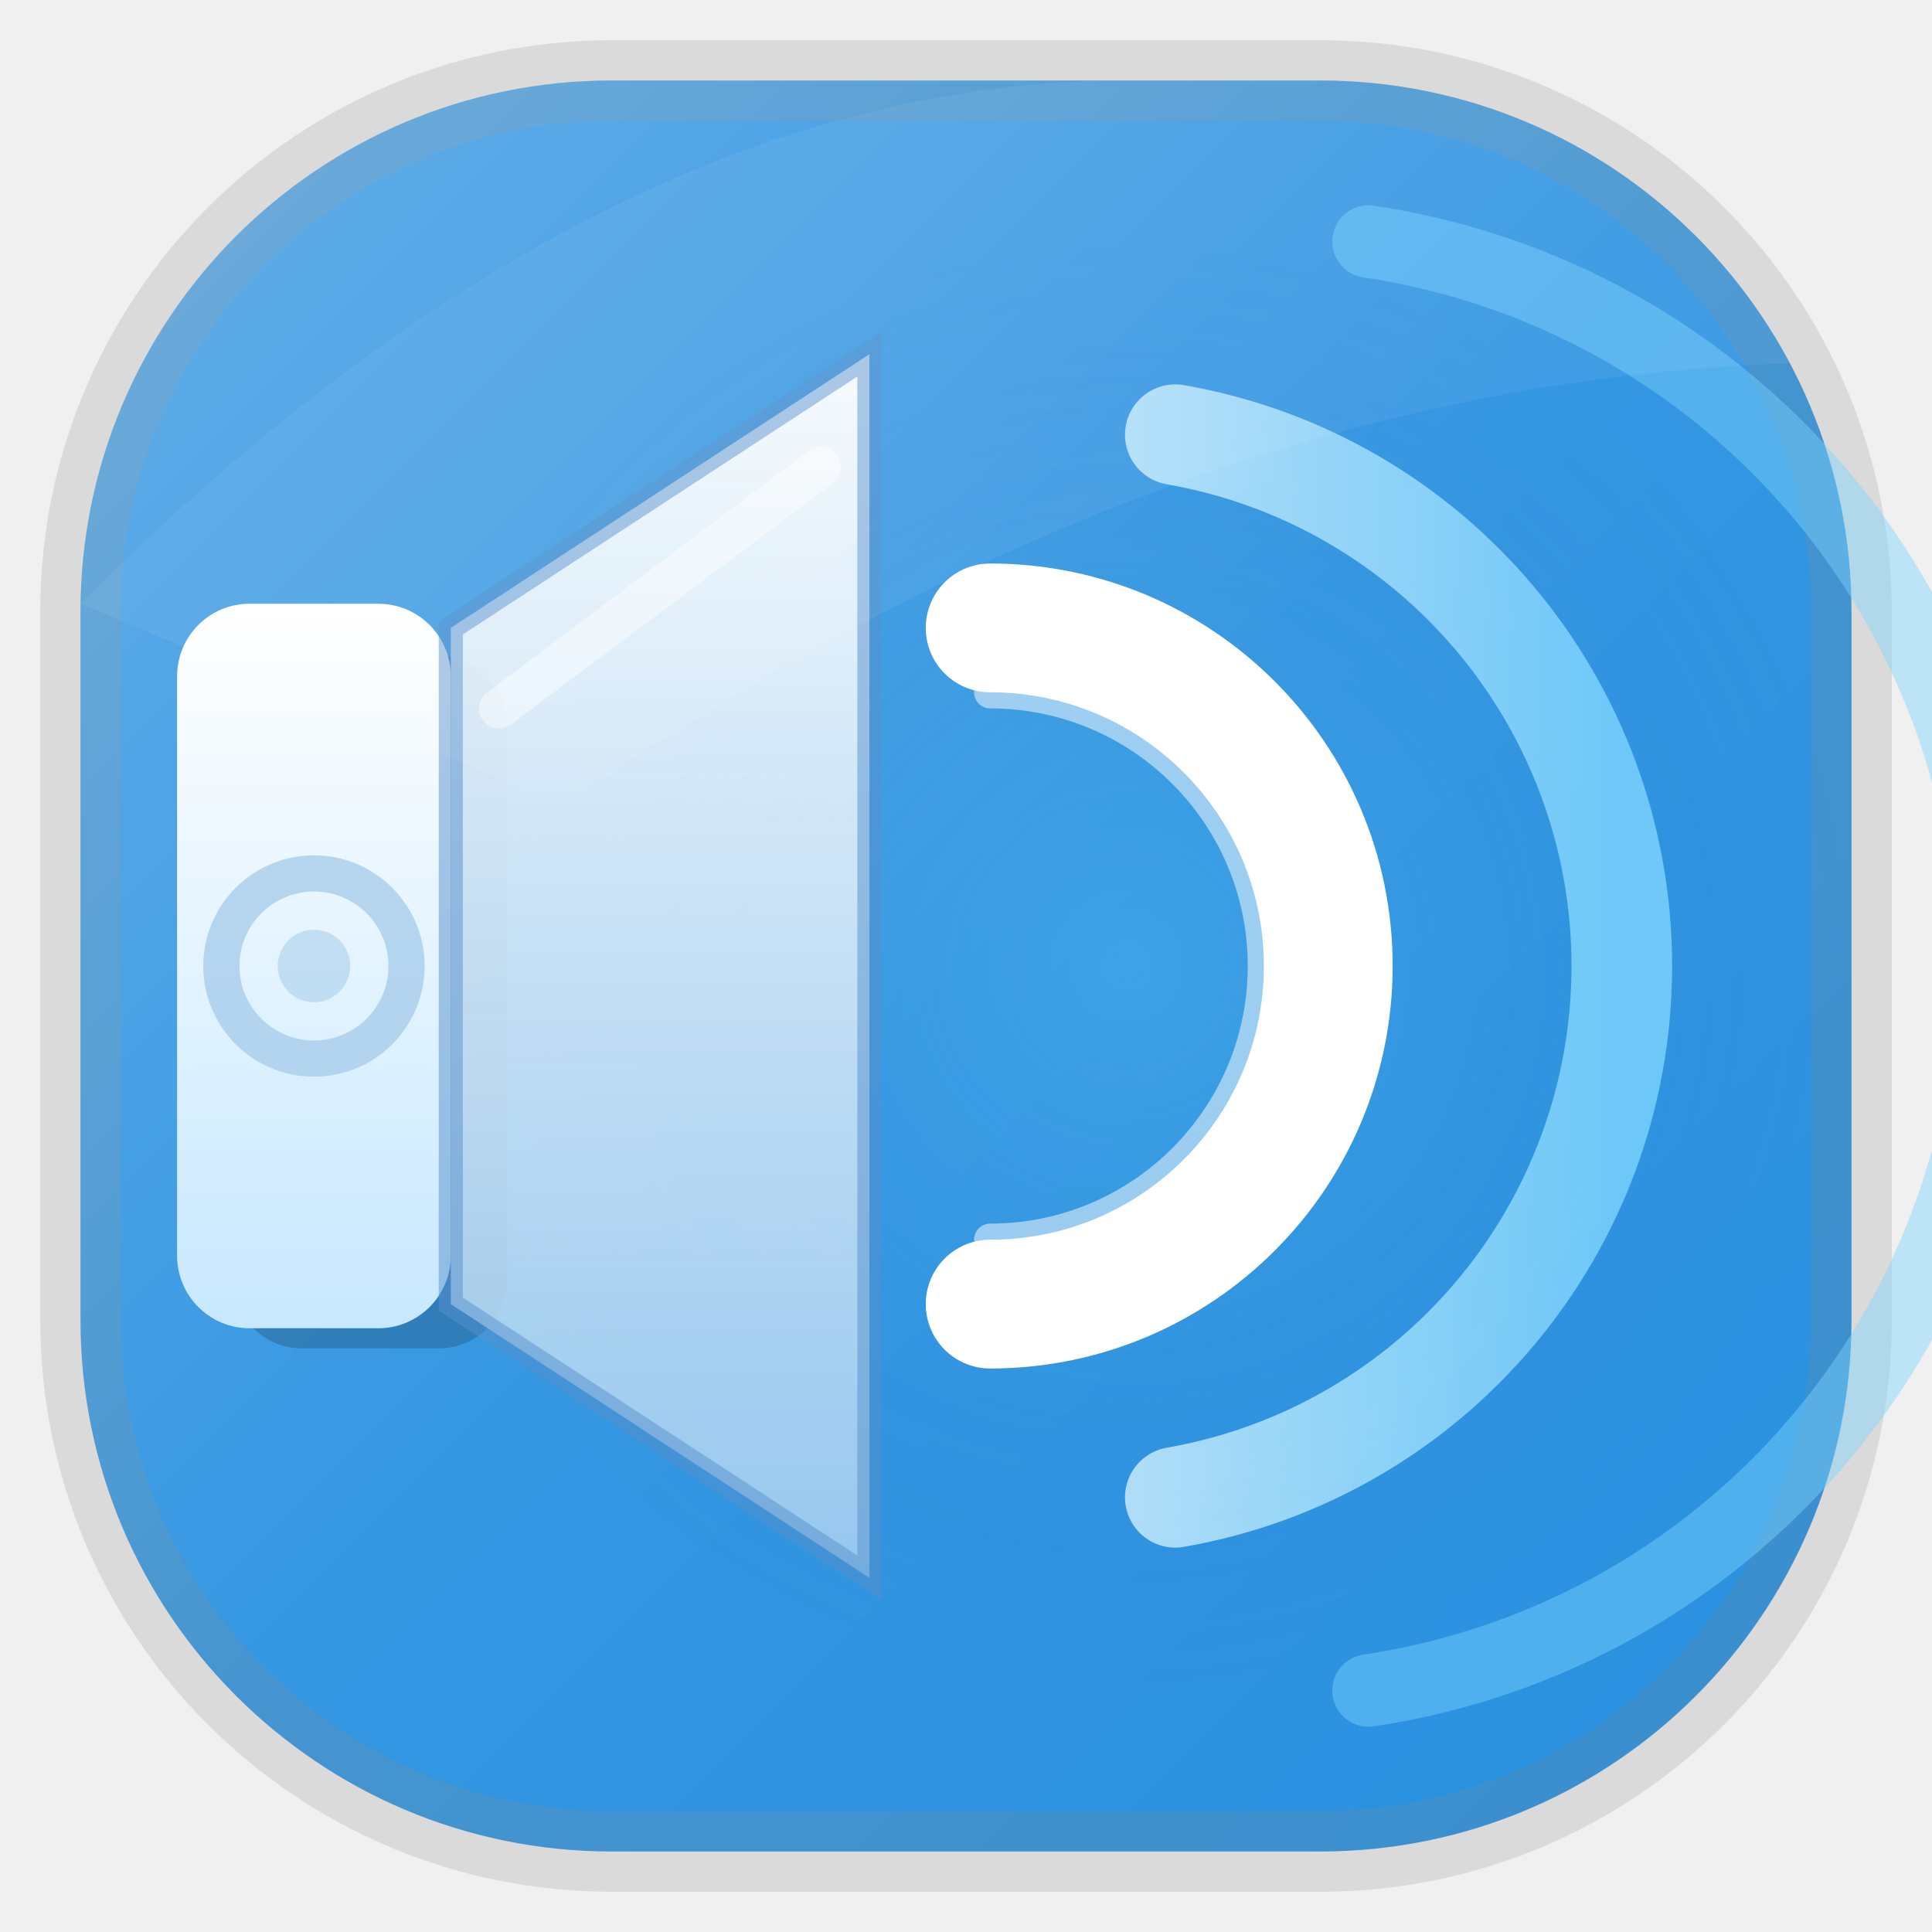
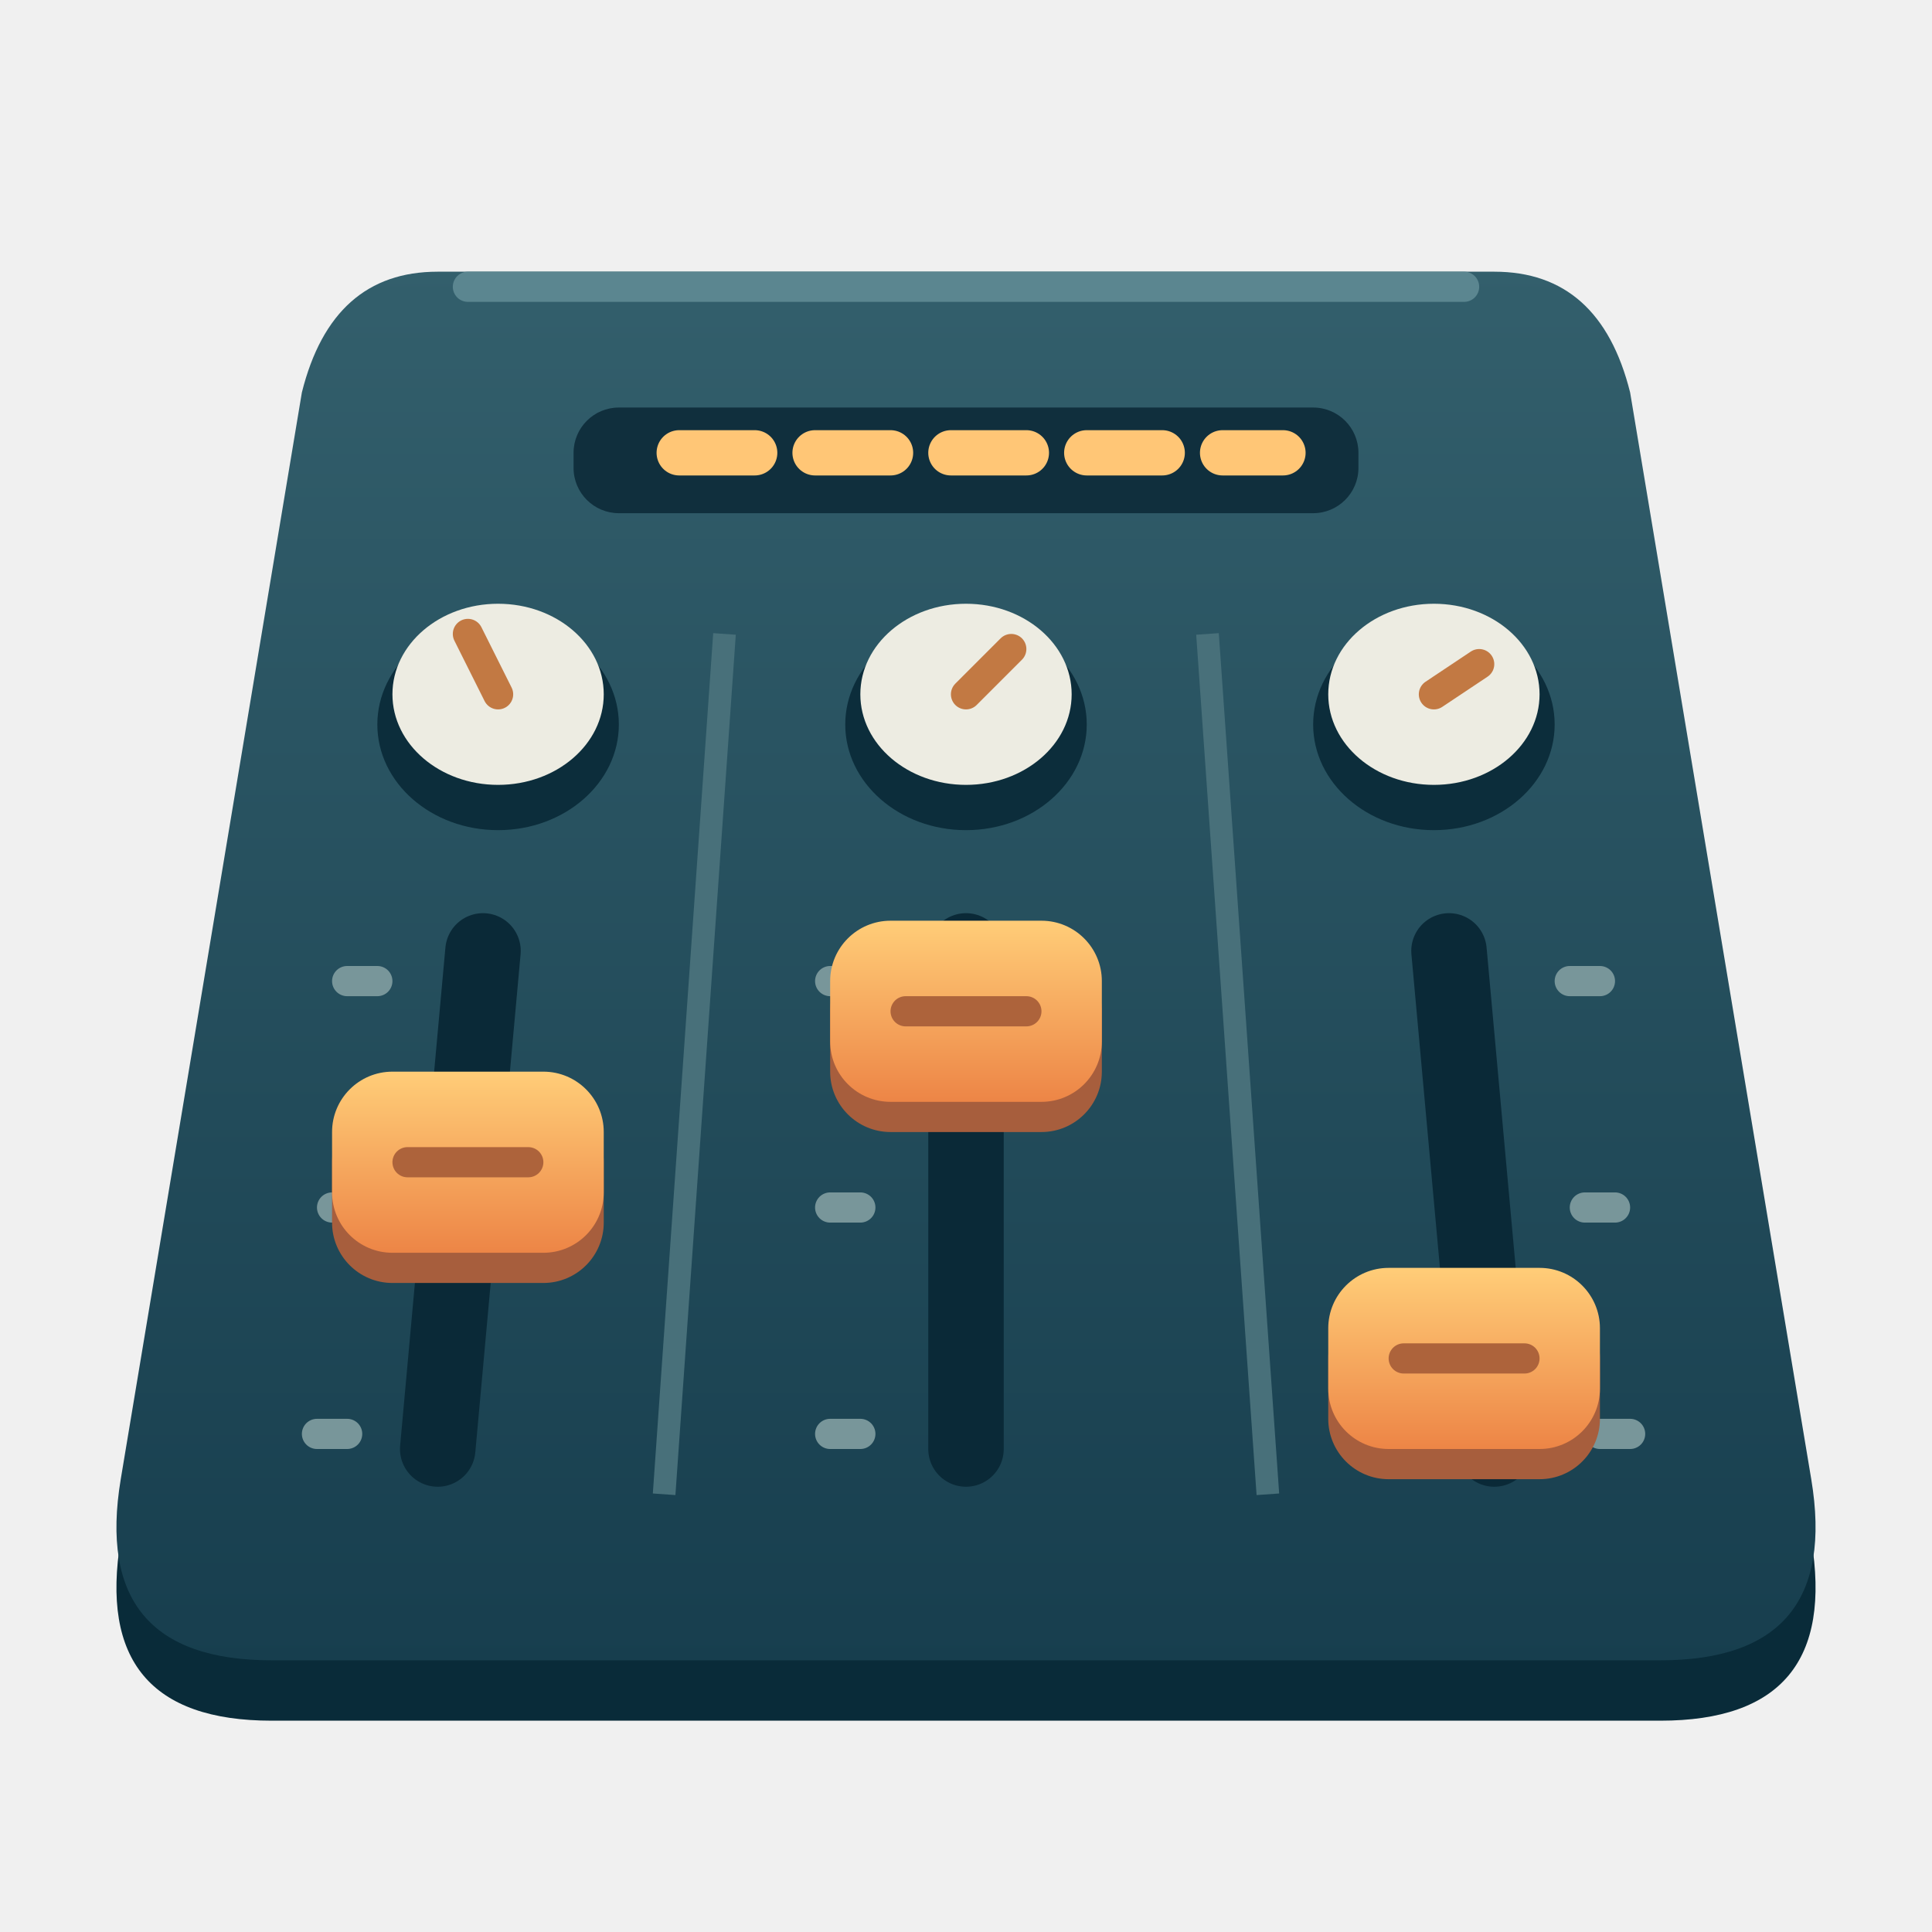
- <svg xmlns="http://www.w3.org/2000/svg" viewBox="0 0 24 24" width="24" height="24" version="1.1">
+ <svg xmlns="http://www.w3.org/2000/svg" width="128" height="128" viewBox="0 0 128 128">
  <defs>
-     <linearGradient id="bgGrad" x1=".05" x2="1" y1="0" y2="1" gradientTransform="matrix(22,0,0,22,-56.75,-22.125)" gradientUnits="userSpaceOnUse">
-       <stop offset="0" stop-color="#0c1c6e" />
-       <stop offset="0.42" stop-color="#1a4fc4" />
-       <stop offset="1" stop-color="#1e8ce0" />
+     <linearGradient id="desk" x1="0" y1="0" x2="0" y2="1">
+       <stop stop-color="#335f6c" />
+       <stop offset="1" stop-color="#173e4e" />
    </linearGradient>
-     <linearGradient id="hlGrad" x1="0" y1="0" x2="1" y2="1" gradientUnits="objectBoundingBox">
-       <stop offset="0" stop-color="#ffffff" stop-opacity="0.28" />
-       <stop offset="0.5" stop-color="#ffffff" stop-opacity="0.06" />
-       <stop offset="1" stop-color="#ffffff" stop-opacity="0" />
+     <linearGradient id="fader" x1="0" y1="0" x2="0" y2="1">
+       <stop stop-color="#ffcd78" />
+       <stop offset="1" stop-color="#ed8546" />
    </linearGradient>
-     <radialGradient id="aura" cx="14" cy="12" r="9" gradientUnits="userSpaceOnUse">
-       <stop offset="0" stop-color="#62d0ff" stop-opacity="0.22" />
-       <stop offset="0.5" stop-color="#3b9fd8" stop-opacity="0.10" />
-       <stop offset="1" stop-color="#1a4fc4" stop-opacity="0" />
-     </radialGradient>
-     <linearGradient id="spkFront" x1="0" y1="0" x2="0" y2="1" gradientUnits="objectBoundingBox">
-       <stop offset="0" stop-color="#ffffff" stop-opacity="1" />
-       <stop offset="1" stop-color="#c8e8ff" stop-opacity="1" />
-     </linearGradient>
-     <linearGradient id="coneSide" x1="0" y1="0" x2="0" y2="1" gradientUnits="objectBoundingBox">
-       <stop offset="0" stop-color="#ffffff" stop-opacity="0.95" />
-       <stop offset="1" stop-color="#a8d0f0" stop-opacity="0.85" />
-     </linearGradient>
-     <linearGradient id="waveGrad" x1="10" y1="0" x2="20" y2="0" gradientUnits="userSpaceOnUse">
-       <stop offset="0" stop-color="#ffffff" />
-       <stop offset="1" stop-color="#7dd3fc" />
-     </linearGradient>
-     <clipPath id="clip">
-       <rect x="1" y="1" width="22" height="22" rx="6.6" />
-     </clipPath>
  </defs>
-   <rect x="1" y="1" width="22" height="22" rx="6.6" fill="url(#bgGrad)" opacity=".95" stroke="#808080" stroke-opacity=".2" vector-effect="non-scaling-stroke" />
-   <rect x="1" y="1" width="22" height="22" rx="6.6" fill="url(#aura)" clip-path="url(#clip)" />
-   <rect x="1" y="1" width="22" height="22" rx="6.6" fill="url(#hlGrad)" clip-path="url(#clip)" />
-   <rect x="2.6" y="7.8" width="3.4" height="8.6" rx="0.85" fill="#000000" opacity="0.18" transform="translate(0.3,0.35)" />
-   <rect x="2.2" y="7.5" width="3.4" height="9" rx="0.9" fill="url(#spkFront)" />
-   <circle cx="3.9" cy="12" r="1.15" fill="none" stroke="#a0c8e8" stroke-width="0.45" opacity="0.7" />
-   <circle cx="3.9" cy="12" r="0.45" fill="#b8d8f0" opacity="0.8" />
-   <path d="M 5.6 7.8 L 5.6 16.2 L 10.8 19.6 L 10.8 4.4 Z" fill="url(#coneSide)" />
-   <path d="M 5.6 7.8 L 5.6 16.2 L 10.8 19.6 L 10.8 4.4 Z" fill="none" stroke="#5590cc" stroke-width="0.3" opacity="0.5" />
-   <path d="M 6.2 8.8 L 10.2 5.8" stroke="white" stroke-width="0.5" stroke-linecap="round" opacity="0.45" />
-   <path d="M 12.3 7.8 A 4.2 4.2 0 0 1 12.3 16.2" fill="none" stroke="white" stroke-width="1.6" stroke-linecap="round" />
-   <path d="M 12.3 8.6 A 3.4 3.4 0 0 1 12.3 15.4" fill="none" stroke="white" stroke-width="0.4" stroke-linecap="round" opacity="0.5" />
-   <path d="M 14.6 5.4 A 6.7 6.7 0 0 1 14.6 18.6" fill="none" stroke="url(#waveGrad)" stroke-width="1.25" stroke-linecap="round" opacity="0.82" />
-   <path d="M 17.0 3.0 A 9.1 9.1 0 0 1 17.0 21.0" fill="none" stroke="#7dd3fc" stroke-width="0.9" stroke-linecap="round" opacity="0.45" />
-   <path d="M 1 7.5 Q 7.5 1 14 1 L 23 1 L 23 4.5 Q 15 4.5 7 10 Z" fill="white" opacity="0.055" clip-path="url(#clip)" />
+   <path d="M29 22H99Q106 22 108 30L120 102Q122 114 110 114H18Q6 114 8 102L20 30Q22 22 29 22Z" fill="#092b39" />
+   <path d="M29 18H99Q106 18 108 26L120 98Q122 110 110 110H18Q6 110 8 98L20 26Q22 18 29 18Z" fill="url(#desk)" />
+   <path d="M31 19H97" stroke="#5b8690" stroke-width="2" stroke-linecap="round" />
+   <rect x="38" y="27" width="52" height="7" rx="3" fill="#102f3d" />
+   <path d="M45 30H50M54 30H59M63 30H68M72 30H77M81 30H85" fill="none" stroke="#ffc676" stroke-width="3" stroke-linecap="round" />
+   <path d="M48 42L44 99M80 42L84 99" stroke="#48707a" stroke-width="1.5" />
+   <ellipse cx="33" cy="48" rx="8" ry="7" fill="#0c2d3b" />
+   <ellipse cx="64" cy="48" rx="8" ry="7" fill="#0c2d3b" />
+   <ellipse cx="95" cy="48" rx="8" ry="7" fill="#0c2d3b" />
+   <ellipse cx="33" cy="46" rx="7" ry="6" fill="#edece2" />
+   <ellipse cx="64" cy="46" rx="7" ry="6" fill="#edece2" />
+   <ellipse cx="95" cy="46" rx="7" ry="6" fill="#edece2" />
+   <path d="M33 46L31 42M64 46L67 43M95 46L98 44" stroke="#c27943" stroke-width="2" stroke-linecap="round" />
+   <path d="M32 63L29 96M64 63V96M96 63L99 96" stroke="#0a2937" stroke-width="5" stroke-linecap="round" />
+   <path d="M23 65H25M22 80H24M21 95H23M55 65H57M55 80H57M55 95H57M104 65H106M105 80H107M106 95H108" stroke="#78969a" stroke-width="2" stroke-linecap="round" />
+   <rect x="22" y="73" width="18" height="12" rx="4" fill="#a75e3d" />
+   <rect x="22" y="71" width="18" height="12" rx="4" fill="url(#fader)" />
+   <rect x="55" y="63" width="18" height="12" rx="4" fill="#a75e3d" />
+   <rect x="55" y="61" width="18" height="12" rx="4" fill="url(#fader)" />
+   <rect x="88" y="86" width="18" height="12" rx="4" fill="#a75e3d" />
+   <rect x="88" y="84" width="18" height="12" rx="4" fill="url(#fader)" />
+   <path d="M27 77H35M60 67H68M93 90H101" stroke="#ad633b" stroke-width="2" stroke-linecap="round" />
</svg>
